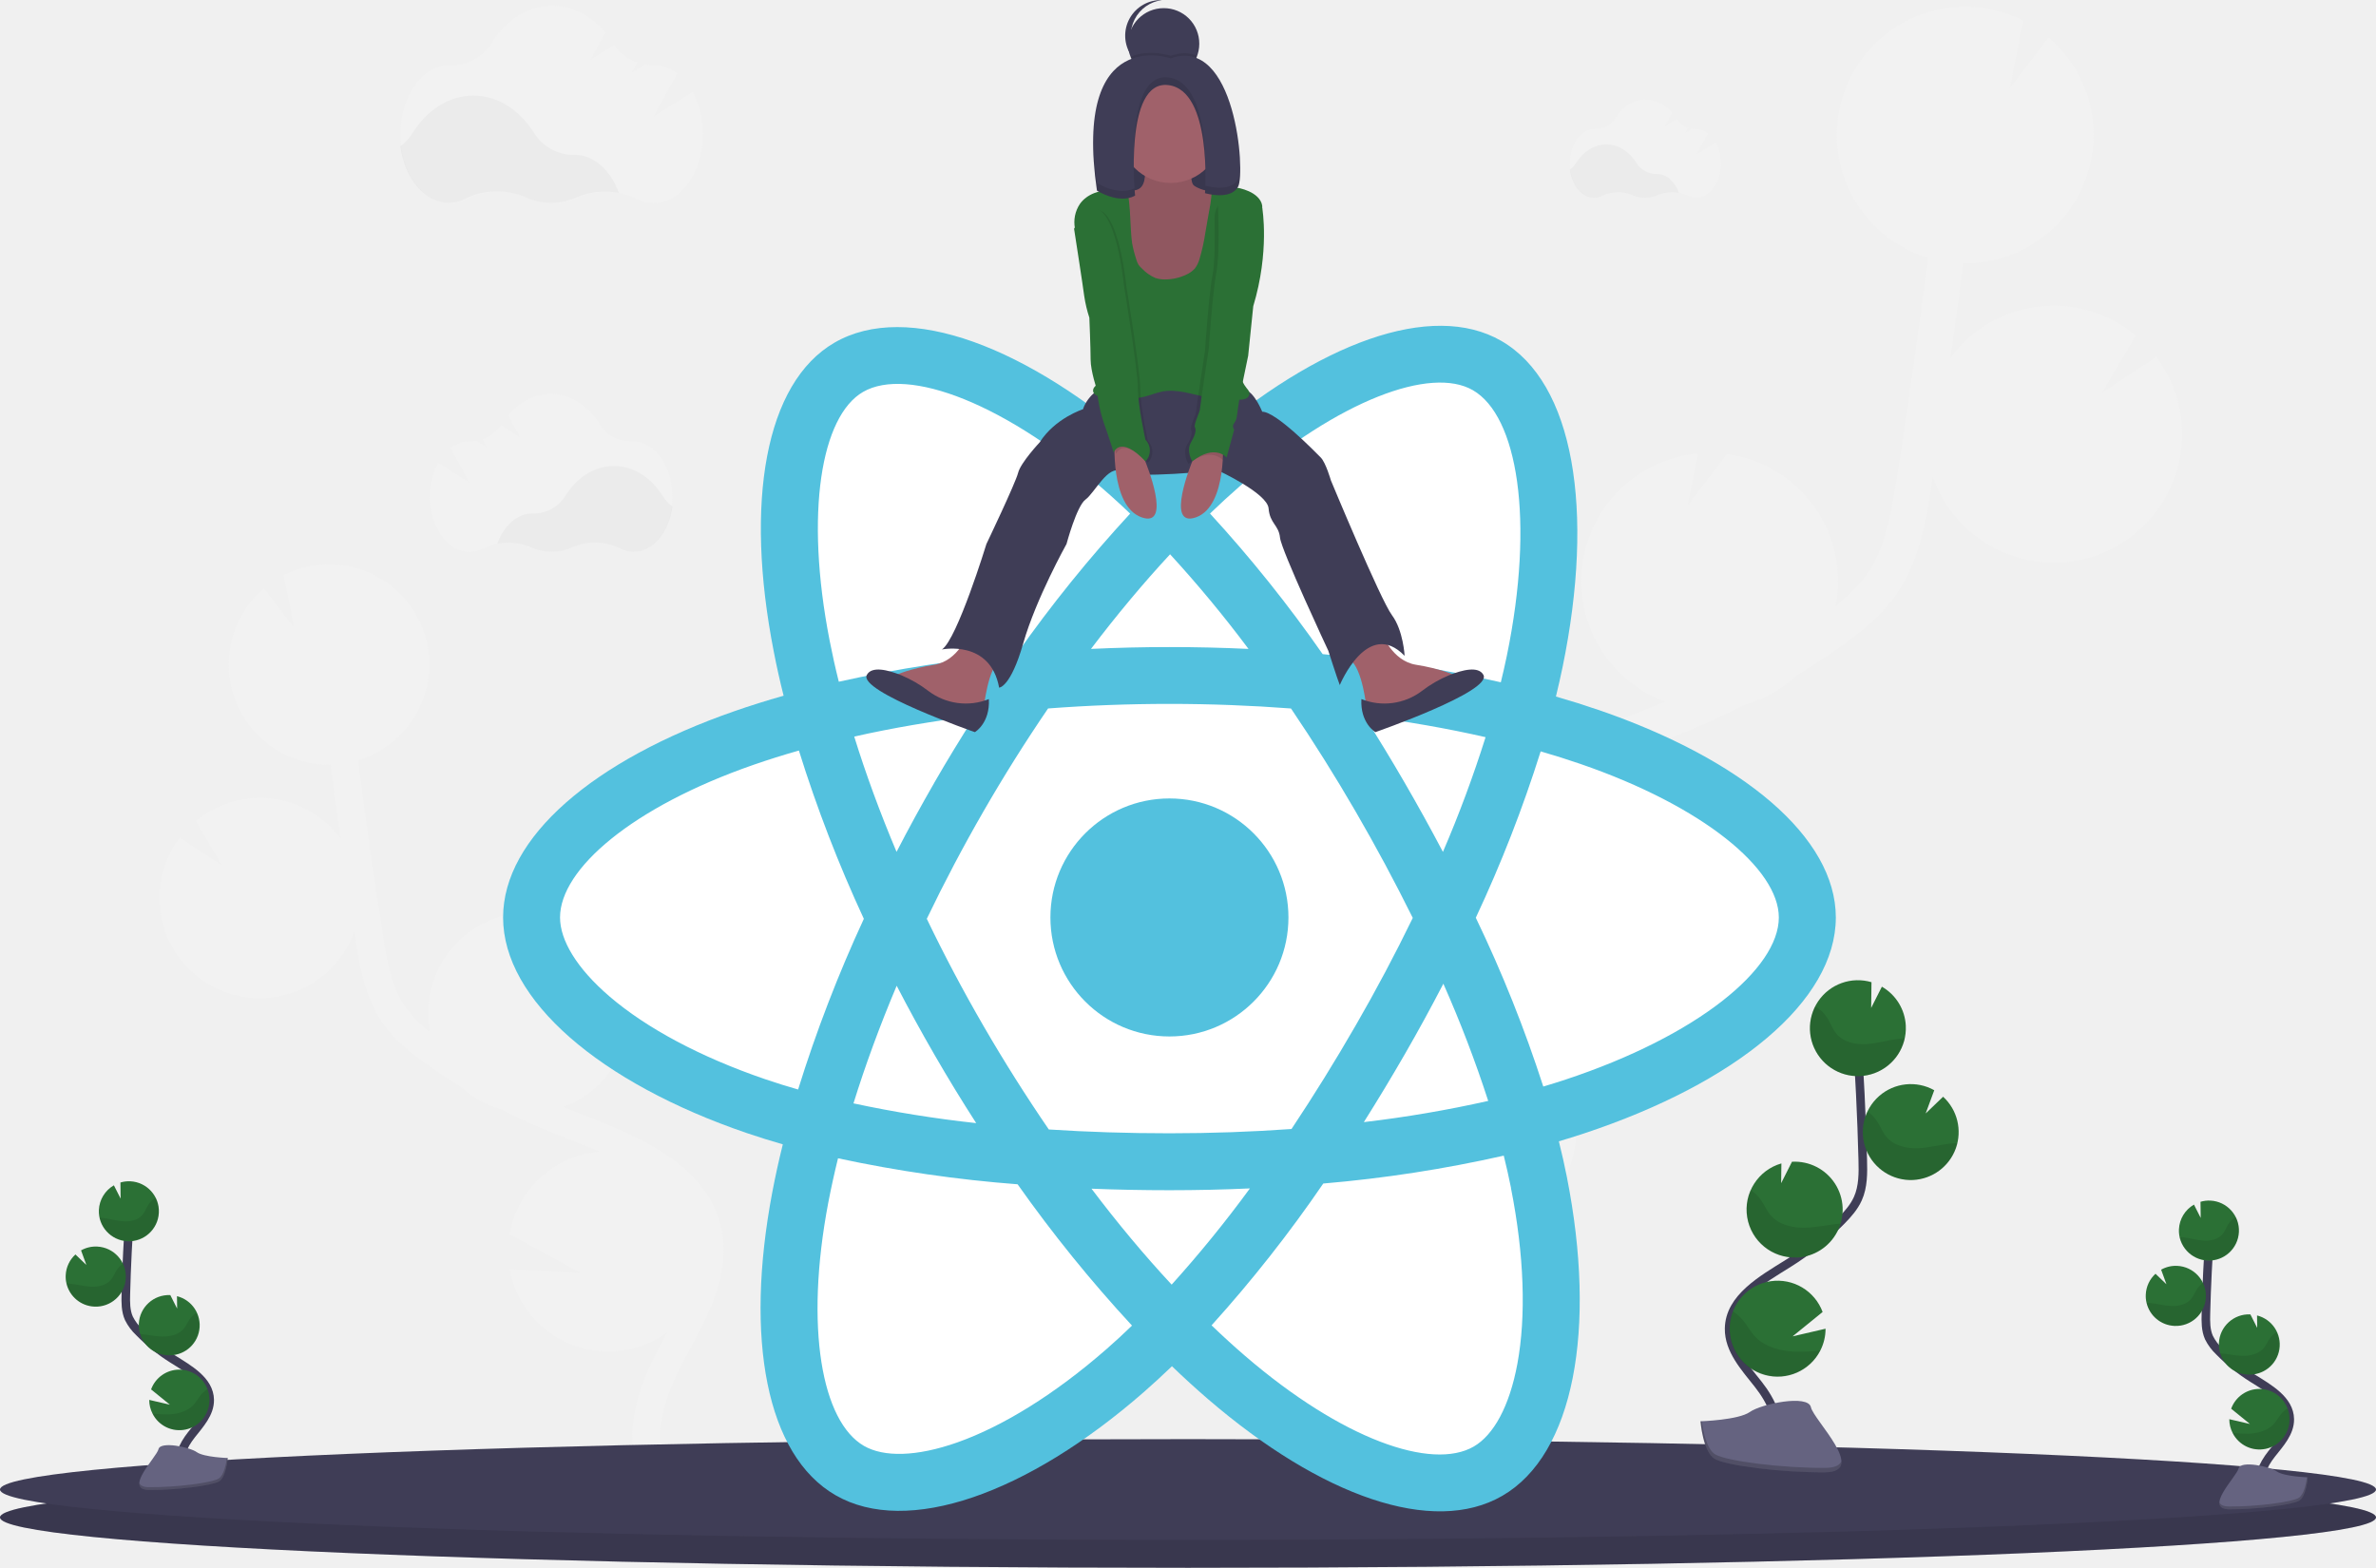
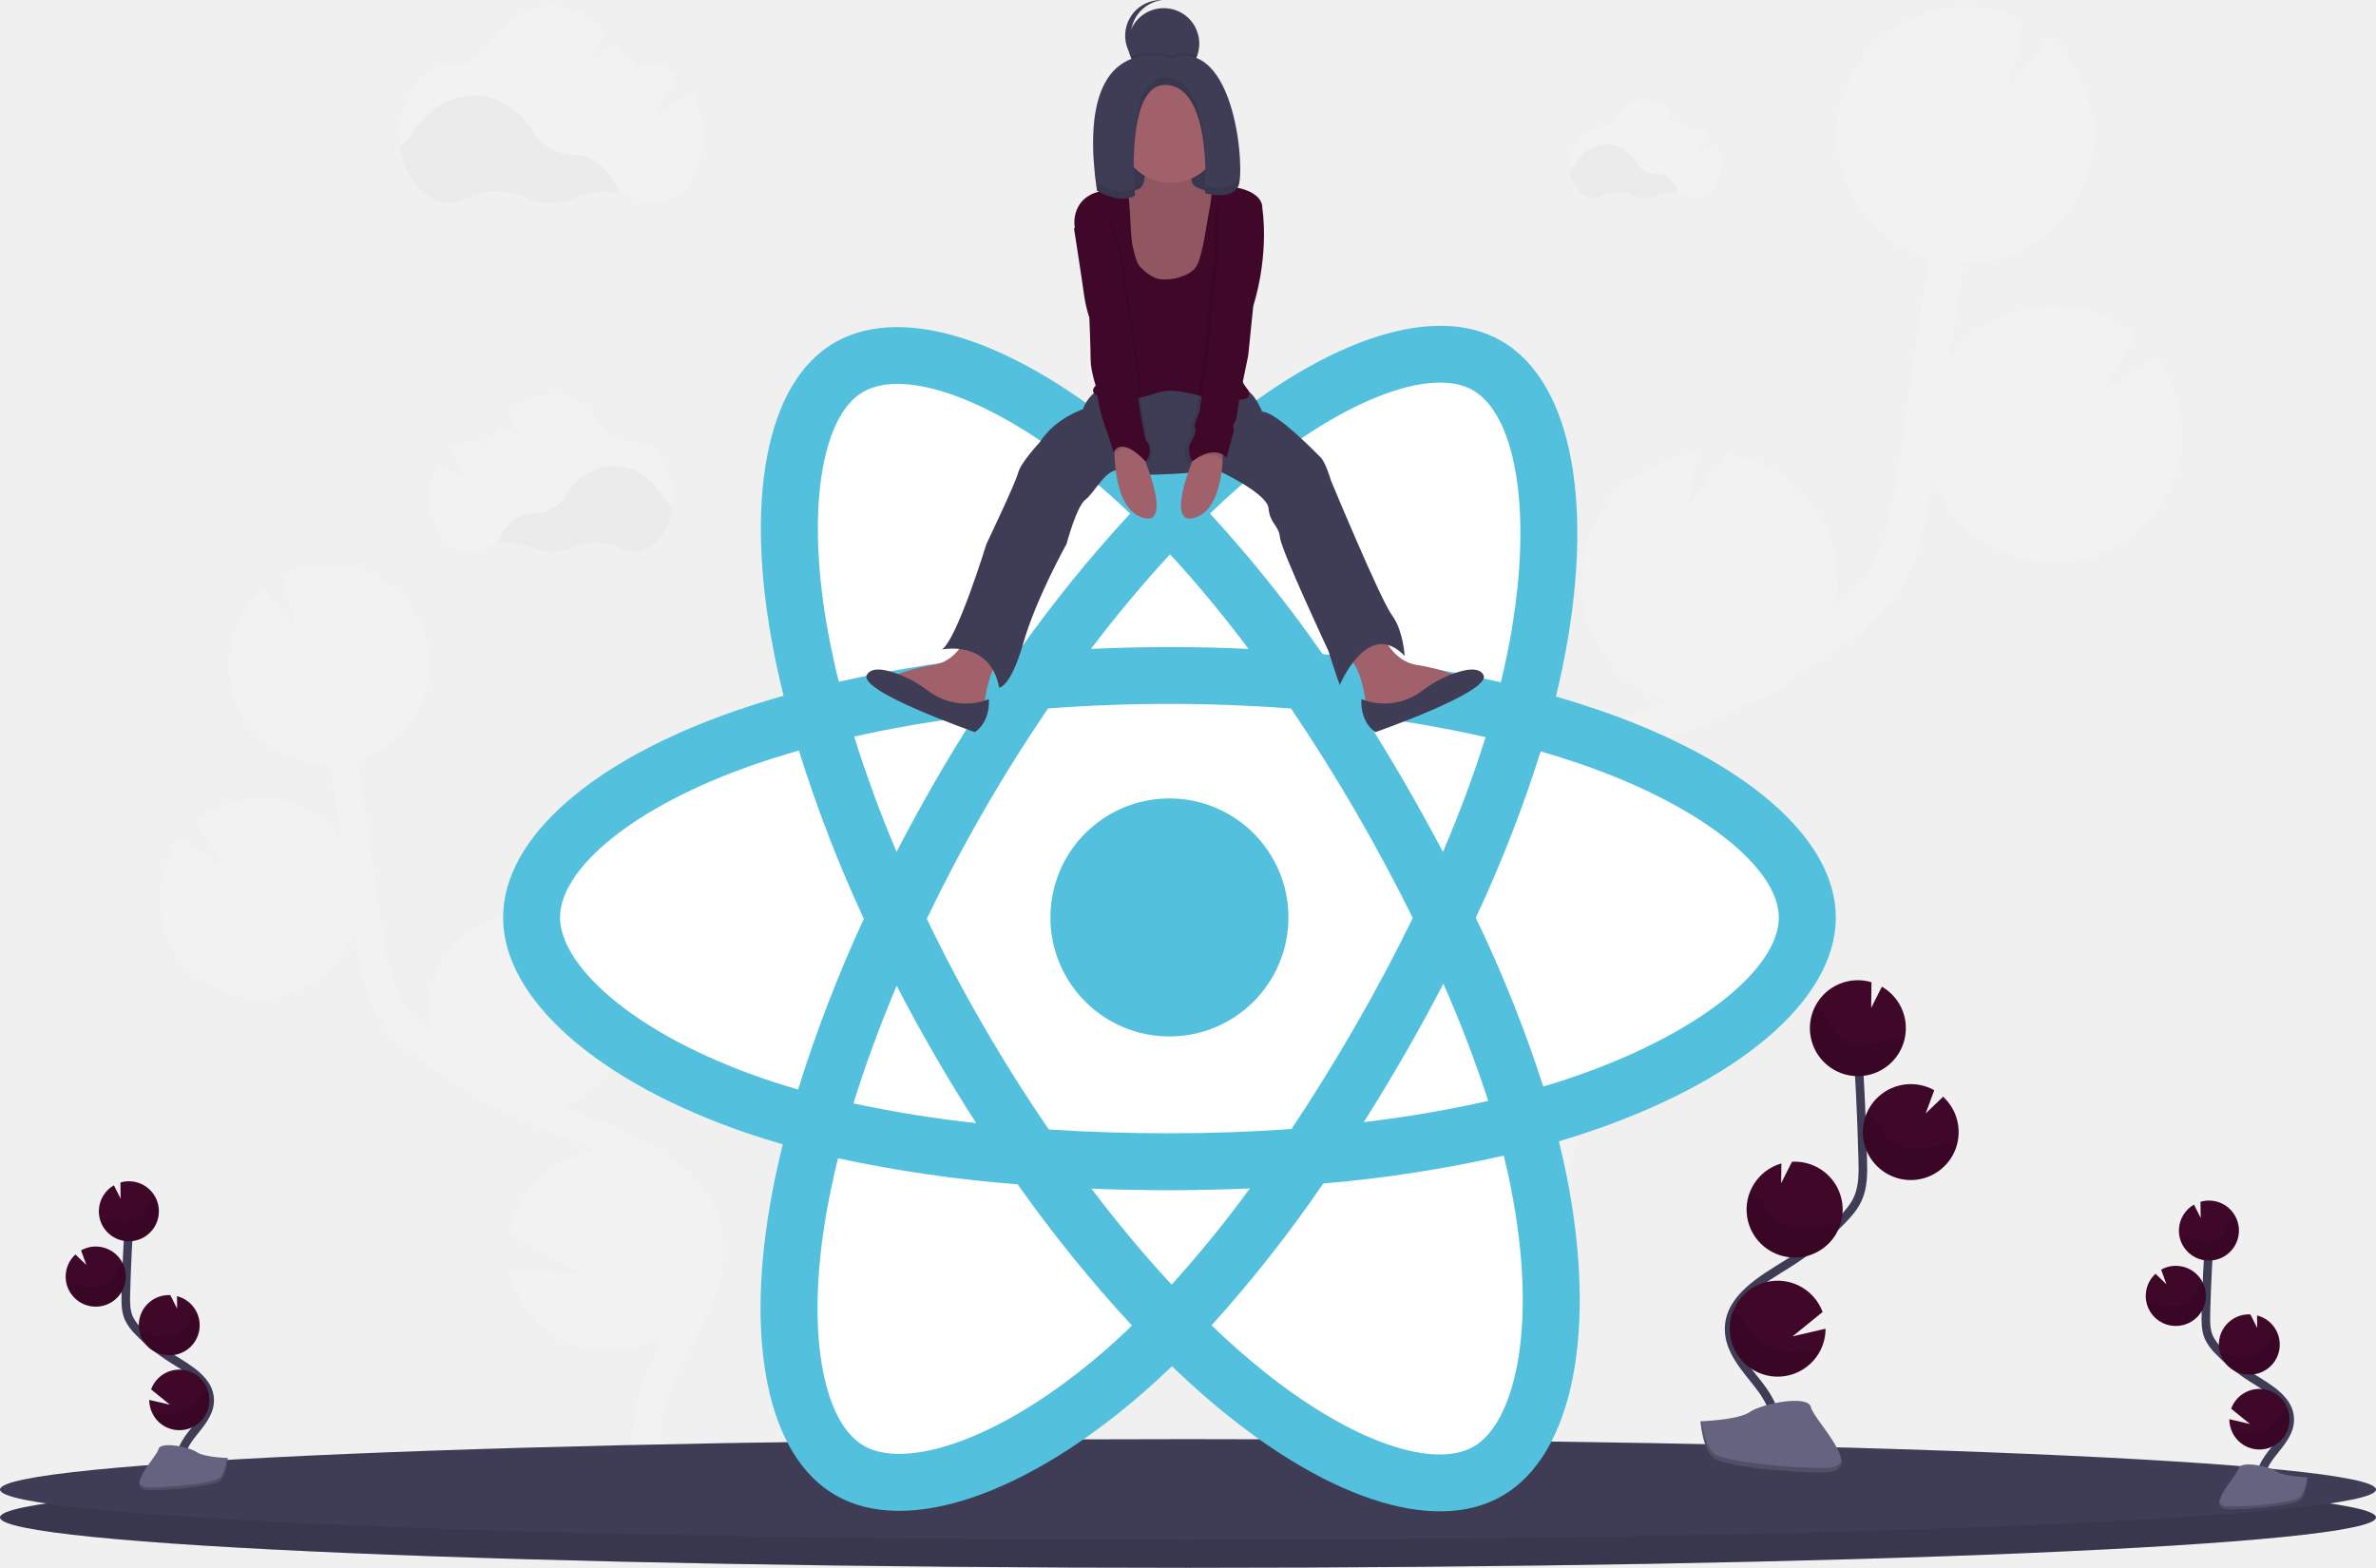
<svg xmlns="http://www.w3.org/2000/svg" id="a75d69e6-d07c-4db3-9c83-72b2470e5561" data-name="Layer 1" width="1108" height="731.18" viewBox="0 0 1108 731.18">
  <path d="M813.68,415.2l6.89-2.7c.66-.26,1.31-.54,2-.81a59.85,59.85,0,0,1,15.28-115.77l-4.8,24.2,18.22-23.92.16,0a59.87,59.87,0,0,1,51.16,67.45c-.15,1.13-.39,2.23-.6,3.34,5.61-4.43,10.87-9.32,14.81-15,8-11.54,10.71-25.76,13.47-43.17,5.47-34.48,10.4-69.34,14.84-104.18a59.83,59.83,0,0,1-42-65.36c.25-1.82.6-3.59,1-5.34.1-.44.2-.88.31-1.31.43-1.69.91-3.35,1.47-5,.09-.27.21-.52.3-.78.5-1.37,1-2.72,1.65-4,.22-.5.44-1,.67-1.47.69-1.43,1.42-2.83,2.22-4.19.27-.45.56-.88.83-1.33.62-1,1.27-2,1.94-2.93.36-.5.71-1,1.08-1.49l.27-.39,0,0a59.81,59.81,0,0,1,74.64-17l-6.24,31.49,18-23.64a59.5,59.5,0,0,1,16.32,68.62h.07c-.17.4-.38.78-.55,1.18-.33.74-.67,1.47-1,2.2-.46.93-1,1.84-1.45,2.74-.38.68-.75,1.36-1.16,2-.59,1-1.23,1.9-1.87,2.83-.38.54-.73,1.1-1.12,1.63-1,1.39-2.12,2.72-3.26,4-.4.45-.83.86-1.25,1.3-.81.86-1.62,1.71-2.48,2.52-.53.5-1.09,1-1.64,1.46-.79.7-1.6,1.38-2.43,2-.59.47-1.19.92-1.79,1.36-.87.63-1.75,1.22-2.64,1.81-.6.39-1.2.78-1.81,1.15-1,.61-2.05,1.17-3.1,1.72-.53.27-1,.57-1.59.83-1.58.77-3.2,1.48-4.85,2.11-.31.12-.64.21-.95.32-1.38.5-2.77,1-4.18,1.35-.61.17-1.23.31-1.85.46-1.15.28-2.31.54-3.48.76q-1,.18-2.07.33c-1.15.17-2.31.3-3.48.4-.69.06-1.37.12-2.07.16-1.26.06-2.53.07-3.8.06a2.08,2.08,0,0,0-.25,0q-2.82,22-5.92,44A59.82,59.82,0,0,1,1042,240.88l-15.68,26.58,25.21-16.59a59.68,59.68,0,0,1,11.5,44.16,58.76,58.76,0,0,1-4.5,15.94,59.83,59.83,0,0,1-111.19-4c-.23,1.48-.45,3-.68,4.46-2.44,15.35-5.47,34.46-16.23,50-7.29,10.56-17.33,18.36-27.09,25.22q-9.52,6.7-19.48,12.77a59.85,59.85,0,0,1-24.53,13.74q-16,8.19-32.69,14.81l-6.95,2.72c-6.25,2.44-12.65,4.94-19,7.6,1,.09,2,.17,3,.3a59.9,59.9,0,0,1,50.86,49.05l-42.31,23.11,42.18-1.89A59.16,59.16,0,0,1,843,534.54a59.87,59.87,0,0,1-82.7,11.74l2.1,3.91c1.4,2.58,2.78,5.15,4.12,7.7,18.33,34.74,19.66,64.74,3.75,84.49l-13-10.45c15.49-19.22,3.2-49.77-5.5-66.27-1.32-2.5-2.68-5-4-7.56C736,536.27,722.65,511.53,728,485.2,736,445.5,779.05,428.7,813.68,415.2Z" transform="translate(-46 -84.41)" fill="#f2f2f2" />
  <path d="M315.6,603.42l-5.38-2.11c-.52-.2-1-.43-1.54-.63a46.75,46.75,0,0,0-11.94-90.42l3.75,18.9-14.22-18.68h-.13a46.76,46.76,0,0,0-40,52.68c.12.89.31,1.74.47,2.61a55.84,55.84,0,0,1-11.56-11.73c-6.23-9-8.37-20.12-10.53-33.71C220.29,493.4,216.45,466.18,213,439a46.72,46.72,0,0,0,32.77-51.05c-.2-1.42-.47-2.8-.79-4.17l-.24-1c-.34-1.32-.71-2.62-1.15-3.88-.07-.21-.16-.41-.24-.61-.39-1.07-.82-2.12-1.28-3.15-.18-.38-.35-.77-.53-1.15-.54-1.11-1.11-2.2-1.73-3.26-.21-.36-.44-.7-.65-1-.49-.78-1-1.55-1.52-2.29-.28-.39-.55-.79-.84-1.17l-.21-.3h0a46.76,46.76,0,0,0-58.29-13.32l4.88,24.6-14.07-18.46a46.48,46.48,0,0,0-12.75,53.59h-.05c.13.31.29.61.43.92.26.58.52,1.15.8,1.72q.54,1.08,1.14,2.13c.29.54.58,1.07.9,1.59.46.75,1,1.48,1.46,2.21.3.42.57.86.88,1.27.8,1.08,1.65,2.12,2.54,3.13.31.35.65.67,1,1,.63.67,1.27,1.33,1.94,2,.41.4.85.77,1.28,1.14q.93.83,1.89,1.59c.46.36.93.71,1.4,1.06.68.49,1.37,1,2.06,1.41.47.31.94.61,1.42.9.79.48,1.6.91,2.42,1.34.42.22.82.45,1.24.66,1.24.6,2.5,1.15,3.79,1.64.24.1.5.16.74.25,1.07.39,2.16.75,3.27,1.06.47.13,1,.24,1.44.35.9.22,1.8.43,2.72.6l1.61.26c.9.13,1.81.23,2.72.31.54.05,1.07.09,1.62.12,1,.05,2,.06,3,.05h.19q2.2,17.22,4.62,34.41a46.71,46.71,0,0,0-67.48-8.14L149.49,488l-19.68-12.95a46.57,46.57,0,0,0-9,34.49A45.8,45.8,0,0,0,124.34,522a46.73,46.73,0,0,0,86.84-3.12c.18,1.15.35,2.32.53,3.48,1.9,12,4.27,26.92,12.67,39.08,5.7,8.24,13.54,14.33,21.16,19.69q7.44,5.24,15.21,10a46.88,46.88,0,0,0,19.16,10.74c8.32,4.26,16.84,8.14,25.54,11.56l5.42,2.13c4.88,1.9,9.88,3.85,14.81,5.93-.78.07-1.57.13-2.36.24A46.77,46.77,0,0,0,283.6,660l33,18-32.94-1.47a46.78,46.78,0,0,0,73.57,29.2c-.55,1-1.09,2-1.64,3.05-1.09,2-2.17,4-3.22,6-14.31,27.13-15.35,50.57-2.92,66l10.13-8.16c-12.1-15-2.5-38.87,4.3-51.76,1-1.95,2.09-3.92,3.16-5.9,9.19-17,19.61-36.37,15.46-56.94C376.29,627.08,342.64,614,315.6,603.42Z" transform="translate(-46 -84.41)" fill="#f2f2f2" />
  <ellipse cx="554" cy="707.68" rx="554" ry="23.5" fill="#3f3d56" />
  <ellipse cx="554" cy="707.68" rx="554" ry="23.5" opacity="0.1" />
  <ellipse cx="554" cy="694.68" rx="554" ry="23.5" fill="#3f3d56" />
  <path d="M131,770.73c-3-5.51.4-12.26,4.28-17.18s8.61-10,8.51-16.29c-.14-9-9.7-14.31-17.33-19.08a84.78,84.78,0,0,1-15.56-12.51,23,23,0,0,1-4.78-6.4c-1.58-3.52-1.53-7.52-1.43-11.38q.5-19.26,1.9-38.48" transform="translate(-46 -84.41)" fill="none" stroke="#3f3d56" stroke-miterlimit="10" stroke-width="4" />
-   <path d="M92.11,648.7a14,14,0,0,1,7-11.49l3.14,6.21-.09-7.52a13.86,13.86,0,0,1,4.62-.56A14,14,0,1,1,92.11,648.7Z" transform="translate(-46 -84.41)" fill="#2b7035" />
-   <path d="M117.14,743.7a14,14,0,0,0,26.5-5.76,13.82,13.82,0,0,0-.91-5.69,14,14,0,0,0-26.27.15l8.77,7.13-9.64-2.24A13.89,13.89,0,0,0,117.14,743.7Z" transform="translate(-46 -84.41)" fill="#2b7035" />
-   <path d="M124.07,716.45a14,14,0,0,0,4.46-27.54l.07,5.79-3.18-6.29h0a14,14,0,0,0-1.31,28.05Z" transform="translate(-46 -84.41)" fill="#2b7035" />
-   <path d="M90,693.78a14,14,0,0,0,1.32-28,13.88,13.88,0,0,0-7.52,1.78l2.48,6.8-5.11-4.9a14,14,0,0,0-4.53,9.69A13.33,13.33,0,0,0,77,683,14,14,0,0,0,90,693.78Z" transform="translate(-46 -84.41)" fill="#2b7035" />
+   <path d="M92.11,648.7a14,14,0,0,1,7-11.49l3.14,6.21-.09-7.52a13.86,13.86,0,0,1,4.62-.56A14,14,0,1,1,92.11,648.7Z" transform="translate(-46 -84.41)" fill="#3f0829" />
+   <path d="M117.14,743.7a14,14,0,0,0,26.5-5.76,13.82,13.82,0,0,0-.91-5.69,14,14,0,0,0-26.27.15l8.77,7.13-9.64-2.24A13.89,13.89,0,0,0,117.14,743.7Z" transform="translate(-46 -84.41)" fill="#3f0829" />
+   <path d="M124.07,716.45a14,14,0,0,0,4.46-27.54l.07,5.79-3.18-6.29h0a14,14,0,0,0-1.31,28.05Z" transform="translate(-46 -84.41)" fill="#3f0829" />
+   <path d="M90,693.78a14,14,0,0,0,1.32-28,13.88,13.88,0,0,0-7.52,1.78l2.48,6.8-5.11-4.9a14,14,0,0,0-4.53,9.69A13.33,13.33,0,0,0,77,683,14,14,0,0,0,90,693.78Z" transform="translate(-46 -84.41)" fill="#3f0829" />
  <path d="M94,652.44c3.24.36,6.39,1.37,9.64,1.57s6.82-.58,8.88-3.1c1.11-1.37,1.66-3.09,2.59-4.57a10.08,10.08,0,0,1,3.54-3.33,14,14,0,1,1-26.24,9.32C92.94,652.35,93.47,652.39,94,652.44Z" transform="translate(-46 -84.41)" opacity="0.1" />
  <path d="M90,693.78a14,14,0,0,0,13.35-20,10.4,10.4,0,0,0-2.82,2.83c-1,1.51-1.61,3.25-2.78,4.64-2.19,2.57-5.92,3.41-9.31,3.25s-6.66-1.11-10-1.42c-.47,0-.94-.08-1.41-.09A14,14,0,0,0,90,693.78Z" transform="translate(-46 -84.41)" opacity="0.1" />
  <path d="M124.07,716.45a14,14,0,0,0,13.47-19.76,11.36,11.36,0,0,0-3,2.85c-1.09,1.54-1.77,3.31-3,4.73-2.36,2.64-6.34,3.57-9.93,3.48s-6.82-.93-10.28-1.19A14,14,0,0,0,124.07,716.45Z" transform="translate(-46 -84.41)" opacity="0.1" />
  <path d="M117.14,743.7a14,14,0,0,0,26.5-5.76,13.82,13.82,0,0,0-.91-5.69,14,14,0,0,0-3.08,2.74c-1.34,1.63-2.21,3.47-3.76,5-2.87,2.82-7.5,4-11.62,4.09A62.35,62.35,0,0,1,117.14,743.7Z" transform="translate(-46 -84.41)" opacity="0.1" />
  <path d="M152.19,764.39s-11.08-.34-14.41-2.72-17-5.22-17.87-1.4-16.65,19-4.14,19.06,29.06-2,32.39-4S152.19,764.39,152.19,764.39Z" transform="translate(-46 -84.41)" fill="#656380" />
  <path d="M115.54,778c12.51.1,29.06-2,32.4-4,2.53-1.54,3.54-7.09,3.88-9.65l.37,0s-.7,8.93-4,11-19.89,4.08-32.39,4c-3.61,0-4.86-1.31-4.79-3.22C111.48,777.26,112.86,778,115.54,778Z" transform="translate(-46 -84.41)" opacity="0.2" />
  <path d="M1101,779.73c-3-5.51.4-12.26,4.28-17.18s8.61-10,8.51-16.29c-.14-9-9.7-14.31-17.33-19.08a84.78,84.78,0,0,1-15.56-12.51,23,23,0,0,1-4.78-6.4c-1.58-3.52-1.53-7.52-1.43-11.38q.49-19.26,1.9-38.48" transform="translate(-46 -84.41)" fill="none" stroke="#3f3d56" stroke-miterlimit="10" stroke-width="4" />
-   <path d="M1062.11,657.7a14,14,0,0,1,7-11.49l3.14,6.21-.09-7.52a13.86,13.86,0,0,1,4.62-.56,14,14,0,1,1-14.68,13.36Z" transform="translate(-46 -84.41)" fill="#2b7035" />
-   <path d="M1087.14,752.7a14,14,0,0,0,26.5-5.76,13.82,13.82,0,0,0-.91-5.69,14,14,0,0,0-26.27.15l8.77,7.13-9.64-2.24A13.89,13.89,0,0,0,1087.14,752.7Z" transform="translate(-46 -84.41)" fill="#2b7035" />
-   <path d="M1094.07,725.45a14,14,0,0,0,4.46-27.54l.07,5.79-3.18-6.29h0a14,14,0,0,0-1.31,28.05Z" transform="translate(-46 -84.41)" fill="#2b7035" />
-   <path d="M1060,702.78a14,14,0,0,0,1.32-28,13.88,13.88,0,0,0-7.52,1.78l2.48,6.8-5.11-4.9a14,14,0,0,0-4.53,9.69A13.33,13.33,0,0,0,1047,692,14,14,0,0,0,1060,702.78Z" transform="translate(-46 -84.41)" fill="#2b7035" />
+   <path d="M1062.11,657.7a14,14,0,0,1,7-11.49l3.14,6.21-.09-7.52a13.86,13.86,0,0,1,4.62-.56,14,14,0,1,1-14.68,13.36Z" transform="translate(-46 -84.41)" fill="#3f0829" />
+   <path d="M1087.14,752.7a14,14,0,0,0,26.5-5.76,13.82,13.82,0,0,0-.91-5.69,14,14,0,0,0-26.27.15l8.77,7.13-9.64-2.24A13.89,13.89,0,0,0,1087.14,752.7Z" transform="translate(-46 -84.41)" fill="#3f0829" />
+   <path d="M1094.07,725.45a14,14,0,0,0,4.46-27.54l.07,5.79-3.18-6.29h0a14,14,0,0,0-1.31,28.05Z" transform="translate(-46 -84.41)" fill="#3f0829" />
+   <path d="M1060,702.78a14,14,0,0,0,1.32-28,13.88,13.88,0,0,0-7.52,1.78l2.48,6.8-5.11-4.9a14,14,0,0,0-4.53,9.69A13.33,13.33,0,0,0,1047,692,14,14,0,0,0,1060,702.78Z" transform="translate(-46 -84.41)" fill="#3f0829" />
  <path d="M1064,661.44c3.24.36,6.39,1.37,9.64,1.57s6.82-.58,8.88-3.1c1.11-1.37,1.66-3.09,2.59-4.57a10.08,10.08,0,0,1,3.54-3.33,14,14,0,1,1-26.24,9.32C1062.94,661.35,1063.47,661.39,1064,661.44Z" transform="translate(-46 -84.41)" opacity="0.1" />
  <path d="M1060,702.78a14,14,0,0,0,13.35-20,10.4,10.4,0,0,0-2.82,2.83c-1,1.51-1.61,3.25-2.78,4.64-2.19,2.57-5.92,3.41-9.31,3.25s-6.66-1.11-10-1.42c-.47,0-.94-.08-1.41-.09A14,14,0,0,0,1060,702.78Z" transform="translate(-46 -84.41)" opacity="0.1" />
  <path d="M1094.07,725.45a14,14,0,0,0,13.47-19.76,11.36,11.36,0,0,0-3,2.85c-1.09,1.54-1.77,3.31-3,4.73-2.36,2.64-6.34,3.57-9.93,3.48s-6.82-.93-10.28-1.19A14,14,0,0,0,1094.07,725.45Z" transform="translate(-46 -84.41)" opacity="0.1" />
  <path d="M1087.14,752.7a14,14,0,0,0,26.5-5.76,13.82,13.82,0,0,0-.91-5.69,14,14,0,0,0-3.08,2.74c-1.34,1.63-2.21,3.47-3.76,5-2.87,2.82-7.5,4-11.62,4.09A62.35,62.35,0,0,1,1087.14,752.7Z" transform="translate(-46 -84.41)" opacity="0.1" />
  <path d="M1122.19,773.39s-11.08-.34-14.41-2.72-17-5.22-17.87-1.4-16.65,19-4.14,19.06,29.06-2,32.39-4S1122.19,773.39,1122.19,773.39Z" transform="translate(-46 -84.41)" fill="#656380" />
  <path d="M1085.54,787c12.51.1,29.06-2,32.4-4,2.53-1.54,3.54-7.09,3.88-9.65l.37,0s-.7,8.93-4,11-19.89,4.08-32.39,4c-3.61,0-4.86-1.31-4.79-3.22C1081.48,786.26,1082.86,787,1085.54,787Z" transform="translate(-46 -84.41)" opacity="0.2" />
  <path d="M791.57,415.56q-9.92-3.4-20-6.3,1.66-6.79,3.09-13.65c15.14-73.51,5.24-132.73-28.57-152.22-32.42-18.7-85.44.8-139,47.39q-7.92,6.92-15.47,14.2-5.07-4.85-10.3-9.51C525.21,245.64,469,224.65,435.18,244.2c-32.39,18.75-42,74.42-28.35,144.09q2,10.35,4.59,20.58c-7.95,2.26-15.64,4.67-23,7.24C322.63,439,280.61,475,280.61,512.29c0,38.51,45.11,77.14,113.64,100.56q8.34,2.83,16.8,5.26-2.74,11-4.88,22.18c-13,68.46-2.84,122.82,29.46,141.45C469,801,525,781.2,579.52,733.54c4.31-3.77,8.63-7.77,13-11.95q8.18,7.89,16.79,15.32c52.82,45.45,105,63.81,137.26,45.12,33.33-19.29,44.16-77.69,30.1-148.73q-1.6-8.14-3.73-16.61,5.91-1.74,11.56-3.61c71.24-23.6,117.6-61.76,117.6-100.79,0-37.43-43.38-73.62-110.5-96.73Z" transform="translate(-46 -84.41)" fill="#53c1de" />
  <path d="M776.12,587.88c-3.4,1.13-6.88,2.21-10.44,3.27a621.6,621.6,0,0,0-31.47-78.73,623.06,623.06,0,0,0,30.25-77.58c6.35,1.84,12.53,3.78,18.47,5.83,57.51,19.79,92.59,49.06,92.59,71.62,0,24-37.89,55.21-99.4,75.59ZM750.6,638.46c6.22,31.41,7.1,59.81,3,82-3.7,19.95-11.14,33.25-20.34,38.58-19.59,11.33-61.47-3.4-106.64-42.27q-7.77-6.69-15.63-14.25a624.23,624.23,0,0,0,52.09-66.14,620.2,620.2,0,0,0,84.17-13q1.9,7.68,3.37,15ZM492.48,757.1c-19.14,6.76-34.38,6.95-43.59,1.64-19.6-11.31-27.75-55-16.63-113.5q2-10.37,4.53-20.63a625.79,625.79,0,0,0,83.75,12.13,645.09,645.09,0,0,0,53.35,65.9q-5.79,5.61-11.84,10.91c-24.11,21.08-48.28,36-69.57,43.55ZM402.84,587.73c-30.31-10.36-55.33-23.82-72.49-38.5-15.41-13.2-23.19-26.31-23.19-36.94,0-22.63,33.74-51.5,90-71.11q10.6-3.69,21.39-6.73a637.08,637.08,0,0,0,30.29,78.48,646.29,646.29,0,0,0-30.66,79.6Q410.44,590.32,402.84,587.73Zm30.05-204.54c-11.68-59.69-3.93-104.72,15.59-116,20.79-12,66.76,5.12,115.22,48.15,3.1,2.75,6.21,5.63,9.32,8.6a635.89,635.89,0,0,0-52.93,65.52,648.42,648.42,0,0,0-82.93,12.89q-2.39-9.52-4.27-19.15ZM701,449.38q-9.11-15.74-18.89-31.08c19.83,2.51,38.82,5.83,56.66,9.91a565.54,565.54,0,0,1-19.89,53.51q-8.61-16.35-17.88-32.34ZM591.64,342.91a569.3,569.3,0,0,1,36.57,44.14q-36.71-1.73-73.45,0c12.07-15.92,24.44-30.72,36.88-44.13Zm-110,106.65q-9.15,15.87-17.55,32.14c-7.73-18.33-14.34-36.36-19.74-53.77,17.73-4,36.64-7.21,56.34-9.68Q490.77,433.69,481.62,449.56Zm19.61,158.65A564.64,564.64,0,0,1,444,599c5.49-17.71,12.25-36.13,20.15-54.86q8.43,16.29,17.61,32.16Q491.1,592.49,501.23,608.21Zm91.14,75.33C579.79,670,567.24,655,555,638.79q17.85.71,36.36.71,19,0,37.51-.84A563.94,563.94,0,0,1,592.37,683.54ZM719.08,543.19A562.82,562.82,0,0,1,740,597.85a561.35,561.35,0,0,1-58,9.89q9.85-15.63,19.08-31.63,9.38-16.26,18-32.92Zm-41,19.66q-14.12,24.52-29.81,48.1c-18.44,1.32-37.49,2-56.91,2s-38.15-.6-56.27-1.78Q519,587.67,504.7,563t-26.51-50.08q12.27-25.53,26.43-50.1h0q14.14-24.56,30.13-48c18.49-1.4,37.43-2.13,56.59-2.13s38.22.74,56.69,2.14q15.81,23.37,30,47.81t26.79,49.87q-12.45,25.62-26.71,50.3Zm54.77-296.46c20.81,12,28.9,60.4,15.83,123.87q-1.29,6.19-2.8,12.35a635.74,635.74,0,0,0-83.09-13.13,625.16,625.16,0,0,0-52.53-65.56q7-6.74,14.29-13.11c45.88-39.93,88.76-55.69,108.3-44.42Z" transform="translate(-46 -84.41)" fill="#fff" />
  <path d="M591.34,456.79a55.5,55.5,0,1,1-55.5,55.5,55.49,55.49,0,0,1,55.5-55.5" transform="translate(-46 -84.41)" fill="#53c1de" />
  <path d="M605.26,104.81a16.6,16.6,0,1,1-16.6-16.6A16.52,16.52,0,0,1,605.26,104.81Z" transform="translate(-46 -84.41)" fill="#3f3d56" />
  <path d="M575.4,109a16.62,16.62,0,0,1,12.49-24.54,16.6,16.6,0,1,0,1.41,33.07A16.6,16.6,0,0,1,575.4,109Z" transform="translate(-46 -84.41)" fill="#3f3d56" />
  <rect x="521.91" y="43.52" width="44.47" height="69.37" fill="#3f3d56" />
  <rect x="521.91" y="43.52" width="44.47" height="69.37" opacity="0.1" />
  <path d="M497.66,379.61s-4.75,13.05-16,14.83-17.79,4.74-17.79,4.74l26.68,17.19,14.23-1.78s1.78-18.38,7.71-22.53S497.66,379.61,497.66,379.61Z" transform="translate(-46 -84.41)" fill="#a0616a" />
  <path d="M690.34,379.61s4.75,13.05,16,14.83,17.79,4.74,17.79,4.74l-26.68,17.19-14.23-1.78s-1.78-18.38-7.71-22.53S690.34,379.61,690.34,379.61Z" transform="translate(-46 -84.41)" fill="#a0616a" />
  <path d="M560.5,264.59s-7.11,3.56-9.48,10.68c0,0-13,4.15-20.16,15.41,0,0-8.9,9.49-10.08,14.23S506,338.11,506,338.11s-13.64,44.47-20.75,49.21c0,0,22.53-4.74,26.68,17.79,0,0,5.33,0,11.26-20.75s20.16-46.25,20.16-46.25,4.74-17.78,8.89-20.75,10.67-16.6,16.6-13,45.06-.6,45.06-.6S637,314.4,637.58,321.51s4.74,7.71,5.33,13.64,22.53,52.76,22.53,52.76,4.15,13,5.34,16c0,0,13-31.42,30.24-13.63,0,0-.6-11.86-5.93-19s-28.46-62.84-28.46-62.84-2.37-8.3-4.74-10.67-20.76-21.35-27.28-21.35c0,0-3.55-8.89-7.7-10.08Z" transform="translate(-46 -84.41)" fill="#3f3d56" />
  <path d="M507.14,410.44a28.89,28.89,0,0,1-28.22-3.79,56.37,56.37,0,0,0-12.59-7.3c-6.29-2.54-13.81-4.42-16.1-.17-4.15,7.71,50.39,26.68,50.39,26.68S507.74,421.71,507.14,410.44Z" transform="translate(-46 -84.41)" fill="#3f3d56" />
  <path d="M680.86,410.44a28.89,28.89,0,0,0,28.22-3.79,56.37,56.37,0,0,1,12.59-7.3c6.29-2.54,13.81-4.42,16.1-.17,4.15,7.71-50.39,26.68-50.39,26.68S680.26,421.71,680.86,410.44Z" transform="translate(-46 -84.41)" fill="#3f3d56" />
  <path d="M579.88,167.08c-.22,2.06-.9,4.29-2.66,5.38-1.44.9-3.26.83-4.92,1.17a11.46,11.46,0,0,0-7.82,6.77,17.51,17.51,0,0,0-.75,10.55,39.22,39.22,0,0,0,1.52,5.06c1.74,4.92,3.84,9.8,7.09,13.89a59,59,0,0,0,9.3,8.77c2.11,1.72,4.29,3.47,6.89,4.28a21.75,21.75,0,0,0,5.4.72c2.25.1,4.65.17,6.6-.95,3-1.73,3.89-5.55,5.52-8.62,1.38-2.6,3.44-4.81,4.73-7.46a29.49,29.49,0,0,0,2-6.52l2.77-12.3c1-4.47,1.92-9.51-.59-13.34a2.28,2.28,0,0,0-.74-.77,2.79,2.79,0,0,0-1.52-.15,16.44,16.44,0,0,1-9.15-2.09,3.93,3.93,0,0,1-1.15-.9,4.72,4.72,0,0,1-.7-2.12,22.2,22.2,0,0,0-1.28-4.45,3,3,0,0,0-.87-1.34,3.15,3.15,0,0,0-1.41-.47,114.47,114.47,0,0,0-12.93-1.35c-1.42-.07-3.56-.64-4.54.62S580,165.58,579.88,167.08Z" transform="translate(-46 -84.41)" fill="#a0616a" />
  <path d="M579.88,167.08c-.22,2.06-.9,4.29-2.66,5.38-1.44.9-3.26.83-4.92,1.17a11.46,11.46,0,0,0-7.82,6.77,17.51,17.51,0,0,0-.75,10.55,39.22,39.22,0,0,0,1.52,5.06c1.74,4.92,3.84,9.8,7.09,13.89a59,59,0,0,0,9.3,8.77c2.11,1.72,4.29,3.47,6.89,4.28a21.75,21.75,0,0,0,5.4.72c2.25.1,4.65.17,6.6-.95,3-1.73,3.89-5.55,5.52-8.62,1.38-2.6,3.44-4.81,4.73-7.46a29.49,29.49,0,0,0,2-6.52l2.77-12.3c1-4.47,1.92-9.51-.59-13.34a2.28,2.28,0,0,0-.74-.77,2.79,2.79,0,0,0-1.52-.15,16.44,16.44,0,0,1-9.15-2.09,3.93,3.93,0,0,1-1.15-.9,4.72,4.72,0,0,1-.7-2.12,22.2,22.2,0,0,0-1.28-4.45,3,3,0,0,0-.87-1.34,3.15,3.15,0,0,0-1.41-.47,114.47,114.47,0,0,0-12.93-1.35c-1.42-.07-3.56-.64-4.54.62S580,165.58,579.88,167.08Z" transform="translate(-46 -84.41)" opacity="0.1" />
-   <path d="M571.85,174.15a26.93,26.93,0,0,0-7.13-1.12c-5.72-.14-11.84,1.83-15.14,6.5A15.34,15.34,0,0,0,547.29,191a23.57,23.57,0,0,0,5.2,10.66,32,32,0,0,1,4,5.24c1.58,3,1.63,6.59,2.06,10,1,8.12,4.46,15.75,5.83,23.82s.19,17.42-6.18,22.55c-1.07.86-2.37,1.77-2.46,3.14-.14,2.19,2.71,3.12,4.9,3.33,6.55.62,13.27,1.23,19.63-.46,2.63-.7,5.17-1.79,7.85-2.29,6.8-1.27,13.64,1.34,20.45,2.59a90.61,90.61,0,0,0,14.91,1.21,7.94,7.94,0,0,0,3.43-.45,2.75,2.75,0,0,0,1.74-2.74,4.76,4.76,0,0,0-1.18-2c-3.44-4.25-4.49-9.9-5.43-15.29l-3.15-18.11c-1.69-9.68-3.26-20.2,1.32-28.89,3.29-6.25,9.36-10.65,12.83-16.8a9.84,9.84,0,0,0,1.55-6.28c-.52-3.09-3.31-5.3-6.17-6.59A23.21,23.21,0,0,0,611,173c.1,4.33-1,8.71-1.71,13l-1.21,7a88.83,88.83,0,0,1-2.71,12.2,12.85,12.85,0,0,1-2.17,4.42,11.43,11.43,0,0,1-3.83,2.79,22.83,22.83,0,0,1-10.14,2.32,13.54,13.54,0,0,1-4.48-.69,19,19,0,0,1-6.17-4.34,10.11,10.11,0,0,1-1.63-1.77,9.93,9.93,0,0,1-1.11-2.67,55.42,55.42,0,0,1-1.91-7.48c-.3-1.94-.4-3.91-.54-5.87C573,186.12,573,179.72,571.85,174.15Z" transform="translate(-46 -84.41)" fill="#2b7035" />
+   <path d="M571.85,174.15a26.93,26.93,0,0,0-7.13-1.12c-5.72-.14-11.84,1.83-15.14,6.5A15.34,15.34,0,0,0,547.29,191a23.57,23.57,0,0,0,5.2,10.66,32,32,0,0,1,4,5.24c1.58,3,1.63,6.59,2.06,10,1,8.12,4.46,15.75,5.83,23.82s.19,17.42-6.18,22.55c-1.07.86-2.37,1.77-2.46,3.14-.14,2.19,2.71,3.12,4.9,3.33,6.55.62,13.27,1.23,19.63-.46,2.63-.7,5.17-1.79,7.85-2.29,6.8-1.27,13.64,1.34,20.45,2.59a90.61,90.61,0,0,0,14.91,1.21,7.94,7.94,0,0,0,3.43-.45,2.75,2.75,0,0,0,1.74-2.74,4.76,4.76,0,0,0-1.18-2c-3.44-4.25-4.49-9.9-5.43-15.29l-3.15-18.11c-1.69-9.68-3.26-20.2,1.32-28.89,3.29-6.25,9.36-10.65,12.83-16.8a9.84,9.84,0,0,0,1.55-6.28c-.52-3.09-3.31-5.3-6.17-6.59A23.21,23.21,0,0,0,611,173c.1,4.33-1,8.71-1.71,13l-1.21,7a88.83,88.83,0,0,1-2.71,12.2,12.85,12.85,0,0,1-2.17,4.42,11.43,11.43,0,0,1-3.83,2.79,22.83,22.83,0,0,1-10.14,2.32,13.54,13.54,0,0,1-4.48-.69,19,19,0,0,1-6.17-4.34,10.11,10.11,0,0,1-1.63-1.77,9.93,9.93,0,0,1-1.11-2.67,55.42,55.42,0,0,1-1.91-7.48c-.3-1.94-.4-3.91-.54-5.87C573,186.12,573,179.72,571.85,174.15Z" transform="translate(-46 -84.41)" fill="#3f0829" />
  <path d="M565.84,288.9s-2.37,31.43,12.45,36.76,1.78-26.09,1.78-26.09l-4.75-9.48Z" transform="translate(-46 -84.41)" fill="#a0616a" />
  <path d="M616.23,288.9s2.37,31.43-12.45,36.76S602,299.57,602,299.57l4.75-9.48Z" transform="translate(-46 -84.41)" fill="#a0616a" />
  <path d="M552.79,184l-4.74,7.71s4.15,26.68,4.74,31.42a62.2,62.2,0,0,0,2.38,10.08s.59,14.23.59,19.57,3,14.23,3,14.23a64.82,64.82,0,0,0,3,14.82c2.37,6.52,4.74,14.23,4.74,14.23s3-8.3,14.82,4.15a7.18,7.18,0,0,0,0-10.08s-3.55-16-3.55-24.31-6.53-48-6.53-48S567,172.7,552.79,184Z" transform="translate(-46 -84.41)" opacity="0.1" />
-   <path d="M551.61,183.37l-4.74,7.71s4.15,26.68,4.74,31.42A61.84,61.84,0,0,0,554,232.58s.59,14.23.59,19.56,3,14.23,3,14.23a64.53,64.53,0,0,0,3,14.82c2.37,6.53,4.75,14.23,4.75,14.23s3-8.3,14.82,4.15a7.18,7.18,0,0,0,0-10.07s-3.56-16-3.56-24.31-6.52-48-6.52-48S565.84,172.1,551.61,183.37Z" transform="translate(-46 -84.41)" fill="#2b7035" />
+   <path d="M551.61,183.37l-4.74,7.71s4.15,26.68,4.74,31.42A61.84,61.84,0,0,0,554,232.58s.59,14.23.59,19.56,3,14.23,3,14.23a64.53,64.53,0,0,0,3,14.82c2.37,6.53,4.75,14.23,4.75,14.23s3-8.3,14.82,4.15a7.18,7.18,0,0,0,0-10.07s-3.56-16-3.56-24.31-6.52-48-6.52-48S565.84,172.1,551.61,183.37Z" transform="translate(-46 -84.41)" fill="#3f0829" />
  <path d="M629.87,179.22l3,3.53s3.49,20.18-4.22,45.68l-2.37,23.12s-4.15,19.57-4.74,24.31-.59,5.33-1.78,7.11a2.29,2.29,0,0,0,0,3l-3.56,13s-5.33-6.52-16,1.78c0,0-3-4.74-.6-8.89s2.37-5.93,1.78-7.12,2.37-7.11,2.37-8.3S607.93,248,607.93,248s1.78-26.68,3.56-35.57c1.09-5.47,1.07-17.66.88-26.24-.19-8.94,10.63-13.78,17-7.5C629.52,178.85,629.7,179,629.87,179.22Z" transform="translate(-46 -84.41)" opacity="0.1" />
-   <path d="M631.65,178l3,3.53s3.49,20.19-4.22,45.68l-2.37,23.12s-4.15,19.57-4.74,24.31-.6,5.34-1.78,7.12a2.28,2.28,0,0,0,0,3L618,297.8s-5.33-6.53-16,1.77c0,0-3-4.74-.59-8.89s2.37-5.93,1.78-7.11,2.37-7.12,2.37-8.3,4.15-28.46,4.15-28.46,1.78-26.68,3.56-35.58.59-35.57.59-35.57S623.35,169.14,631.65,178Z" transform="translate(-46 -84.41)" fill="#2b7035" />
+   <path d="M631.65,178l3,3.53s3.49,20.19-4.22,45.68l-2.37,23.12s-4.15,19.57-4.74,24.31-.6,5.34-1.78,7.12a2.28,2.28,0,0,0,0,3L618,297.8s-5.33-6.53-16,1.77c0,0-3-4.74-.59-8.89s2.37-5.93,1.78-7.11,2.37-7.12,2.37-8.3,4.15-28.46,4.15-28.46,1.78-26.68,3.56-35.58.59-35.57.59-35.57S623.35,169.14,631.65,178Z" transform="translate(-46 -84.41)" fill="#3f0829" />
  <circle cx="545.92" cy="61.61" r="23.72" fill="#a0616a" />
  <path d="M604.29,110.41a16.6,16.6,0,0,1-31.09.44c9.26-3.73,18.72-.41,18.72-.41C596.65,108.78,600.75,108.93,604.29,110.41Z" transform="translate(-46 -84.41)" opacity="0.1" />
  <path d="M591.92,111.63s-45.65-16-34.38,61.66c0,0,10.08,6.52,17.78,2.37,0,0-5.33-53.95,15.42-51.58s17.19,50.4,17.19,50.4,11.86,3.55,15.42-3S622.16,101,591.92,111.63Z" transform="translate(-46 -84.41)" fill="#3f3d56" />
  <path d="M590.74,120.52c-14.24-1.62-16.2,23.27-16,39.05.17-15.69,2.81-37,16-35.49,14.81,1.69,17.24,26.66,17.41,40.8C608.32,151.9,606.9,122.37,590.74,120.52Z" transform="translate(-46 -84.41)" opacity="0.1" />
  <path d="M557.54,169.73a159.38,159.38,0,0,1-1.77-20.53,152.12,152.12,0,0,0,1.77,24.09s10.08,6.52,17.78,2.37c0,0-.12-1.28-.26-3.43C567.39,176.1,557.54,169.73,557.54,169.73Z" transform="translate(-46 -84.41)" opacity="0.1" />
  <path d="M623.35,168c-3.32,6.08-13.83,3.41-15.25,3-.07,2.2-.17,3.52-.17,3.52s11.86,3.55,15.42-3c.73-1.34,1.11-5.13,1-10.2C624.25,164.57,623.9,167,623.35,168Z" transform="translate(-46 -84.41)" opacity="0.1" />
  <path d="M872.73,757.37c4.74-8.78-.64-19.54-6.82-27.37s-13.73-16-13.57-26c.23-14.35,15.45-22.81,27.62-30.42a134.77,134.77,0,0,0,24.79-19.93c3-3.05,5.87-6.31,7.62-10.21,2.52-5.6,2.45-12,2.29-18.12q-.79-30.71-3-61.34" transform="translate(-46 -84.41)" fill="none" stroke="#3f3d56" stroke-miterlimit="10" stroke-width="4" />
-   <path d="M934.74,562.9a22.31,22.31,0,0,0-11.16-18.32l-5,9.9.15-12a22.37,22.37,0,1,0,16,20.41Z" transform="translate(-46 -84.41)" fill="#2b7035" />
-   <path d="M894.86,714.29a22.36,22.36,0,1,1,1.08-18l-14,11.37,15.37-3.57A22.25,22.25,0,0,1,894.86,714.29Z" transform="translate(-46 -84.41)" fill="#2b7035" />
-   <path d="M883.81,670.86A22.37,22.37,0,0,1,876.72,627l-.12,9.22,5.06-10h.06a22.37,22.37,0,1,1,2.09,44.69Z" transform="translate(-46 -84.41)" fill="#2b7035" />
-   <path d="M938.11,634.73A22.37,22.37,0,1,1,948,592.87l-4,10.83,8.13-7.8a22.37,22.37,0,0,1-14.07,38.83Z" transform="translate(-46 -84.41)" fill="#2b7035" />
+   <path d="M934.74,562.9a22.31,22.31,0,0,0-11.16-18.32l-5,9.9.15-12a22.37,22.37,0,1,0,16,20.41Z" transform="translate(-46 -84.41)" fill="#3f0829" />
+   <path d="M894.86,714.29a22.36,22.36,0,1,1,1.08-18l-14,11.37,15.37-3.57A22.25,22.25,0,0,1,894.86,714.29Z" transform="translate(-46 -84.41)" fill="#3f0829" />
+   <path d="M883.81,670.86A22.37,22.37,0,0,1,876.72,627l-.12,9.22,5.06-10h.06a22.37,22.37,0,1,1,2.09,44.69Z" transform="translate(-46 -84.41)" fill="#3f0829" />
+   <path d="M938.11,634.73A22.37,22.37,0,1,1,948,592.87l-4,10.83,8.13-7.8a22.37,22.37,0,0,1-14.07,38.83Z" transform="translate(-46 -84.41)" fill="#3f0829" />
  <path d="M931.74,568.86c-5.17.57-10.19,2.18-15.37,2.5s-10.87-.92-14.14-5c-1.77-2.17-2.65-4.91-4.14-7.28a16,16,0,0,0-5.63-5.3,22.37,22.37,0,1,0,41.81,14.84C933.42,568.71,932.58,568.77,931.74,568.86Z" transform="translate(-46 -84.41)" opacity="0.1" />
  <path d="M938.11,634.73a22.39,22.39,0,0,1-21.28-31.91,16.37,16.37,0,0,1,4.5,4.51c1.59,2.4,2.56,5.18,4.43,7.39,3.48,4.09,9.44,5.43,14.84,5.19s10.6-1.78,16-2.28c.75-.06,1.5-.11,2.26-.13A22.37,22.37,0,0,1,938.11,634.73Z" transform="translate(-46 -84.41)" opacity="0.1" />
  <path d="M883.81,670.86a22.37,22.37,0,0,1-21.46-31.49,17.83,17.83,0,0,1,4.73,4.55c1.74,2.45,2.82,5.27,4.86,7.54,3.77,4.2,10.11,5.68,15.83,5.54,5.54-.12,10.87-1.48,16.38-1.9A22.36,22.36,0,0,1,883.81,670.86Z" transform="translate(-46 -84.41)" opacity="0.1" />
  <path d="M894.86,714.29A22.37,22.37,0,0,1,854.08,696a22.27,22.27,0,0,1,4.91,4.38c2.13,2.59,3.53,5.53,6,7.94,4.57,4.49,11.95,6.34,18.52,6.51A97.1,97.1,0,0,0,894.86,714.29Z" transform="translate(-46 -84.41)" opacity="0.1" />
  <path d="M839,747.26s17.65-.54,23-4.33,27.16-8.31,28.48-2.24,26.53,30.22,6.6,30.38-46.31-3.1-51.62-6.34S839,747.26,839,747.26Z" transform="translate(-46 -84.41)" fill="#656380" />
  <path d="M897.4,769c-19.93.16-46.31-3.11-51.62-6.34-4-2.47-5.65-11.3-6.19-15.38l-.59,0s1.12,14.24,6.43,17.47,31.69,6.5,51.62,6.34c5.75,0,7.74-2.09,7.63-5.12C903.88,767.78,901.69,768.92,897.4,769Z" transform="translate(-46 -84.41)" opacity="0.2" />
  <path d="M369,127.27l-18.25,11.57,11.08-20.15a18,18,0,0,0-11-3.94h-.3a21.58,21.58,0,0,1-3.78-.28l-6.19,3.92,2.65-4.82a22.06,22.06,0,0,1-10.82-8.21l-11.07,7,7-12.72c-6.48-7.77-15.2-12.54-24.81-12.54-11.51,0-21.76,6.85-28.38,17.52a21.24,21.24,0,0,1-18.76,10.12l-.62,0c-12.71,0-23,14.41-23,32.19s10.3,32.18,23,32.18a17.2,17.2,0,0,0,8-2c8.29-4.31,19.17-4.39,27.85-.54a29,29,0,0,0,23.68.05c8.62-3.77,19.37-3.69,27.61.54a17.23,17.23,0,0,0,7.93,2c12.71,0,23-14.41,23-32.18A40.86,40.86,0,0,0,369,127.27Z" transform="translate(-46 -84.41)" fill="#f2f2f2" />
  <path d="M334.59,174.36a34,34,0,0,0-19.72,2.14,29,29,0,0,1-23.67-.05c-8.69-3.85-19.57-3.77-27.86.54a17.2,17.2,0,0,1-8,2c-11.29,0-20.68-11.38-22.64-26.38a21.58,21.58,0,0,0,5.64-6.08C245,135.87,255.21,129,266.72,129s21.64,6.77,28.26,17.32a21.79,21.79,0,0,0,18.76,10.31H314C323,156.64,330.8,163.85,334.59,174.36Z" transform="translate(-46 -84.41)" opacity="0.03" />
  <path d="M846.07,150.83,837,156.6l5.53-10a9,9,0,0,0-5.51-2h-.14a10.79,10.79,0,0,1-1.89-.14l-3.09,2L833.2,144a11,11,0,0,1-5.4-4.09l-5.52,3.5,3.49-6.34a16.17,16.17,0,0,0-12.37-6.26c-5.75,0-10.86,3.42-14.16,8.74a10.57,10.57,0,0,1-9.36,5h-.31c-6.34,0-11.48,7.19-11.48,16s5.14,16.05,11.48,16.05a8.62,8.62,0,0,0,4-1,16.56,16.56,0,0,1,13.89-.27,14.52,14.52,0,0,0,11.81,0,16.58,16.58,0,0,1,13.77.27,8.61,8.61,0,0,0,4,1c6.34,0,11.48-7.18,11.48-16.05A20.28,20.28,0,0,0,846.07,150.83Z" transform="translate(-46 -84.41)" fill="#f2f2f2" />
  <path d="M828.92,174.32a17,17,0,0,0-9.83,1.07,14.52,14.52,0,0,1-11.81,0,16.58,16.58,0,0,0-13.9.27,8.55,8.55,0,0,1-4,1c-5.64,0-10.32-5.67-11.3-13.15a10.93,10.93,0,0,0,2.82-3c3.3-5.32,8.42-8.73,14.16-8.73s10.79,3.37,14.09,8.63a10.85,10.85,0,0,0,9.36,5.14h.15C823.15,165.48,827,169.08,828.92,174.32Z" transform="translate(-46 -84.41)" opacity="0.03" />
  <path d="M250.34,300.27,265,309.55l-8.88-16.15a14.48,14.48,0,0,1,8.85-3.15h.23a17.08,17.08,0,0,0,3-.22l4.95,3.14L271,289.31a17.78,17.78,0,0,0,8.67-6.58l8.87,5.62L283,278.16c5.19-6.22,12.18-10,19.87-10,9.23,0,17.44,5.48,22.75,14a17,17,0,0,0,15,8.11h.5c10.18,0,18.43,11.54,18.43,25.78s-8.25,25.79-18.43,25.79a13.86,13.86,0,0,1-6.43-1.61,26.59,26.59,0,0,0-22.31-.43,23.28,23.28,0,0,1-19,0,26.64,26.64,0,0,0-22.12.43,13.9,13.9,0,0,1-6.35,1.57c-10.19,0-18.44-11.54-18.44-25.79A32.78,32.78,0,0,1,250.34,300.27Z" transform="translate(-46 -84.41)" fill="#f2f2f2" />
  <path d="M277.89,338a27.36,27.36,0,0,1,15.8,1.72,23.28,23.28,0,0,0,19,0,26.61,26.61,0,0,1,22.32.43,13.82,13.82,0,0,0,6.42,1.61c9.05,0,16.57-9.11,18.14-21.13a17.44,17.44,0,0,1-4.52-4.88c-5.31-8.54-13.52-14-22.75-14s-17.33,5.42-22.64,13.88a17.44,17.44,0,0,1-15,8.25h-.23C287.17,323.81,280.93,329.59,277.89,338Z" transform="translate(-46 -84.41)" opacity="0.03" />
</svg>
